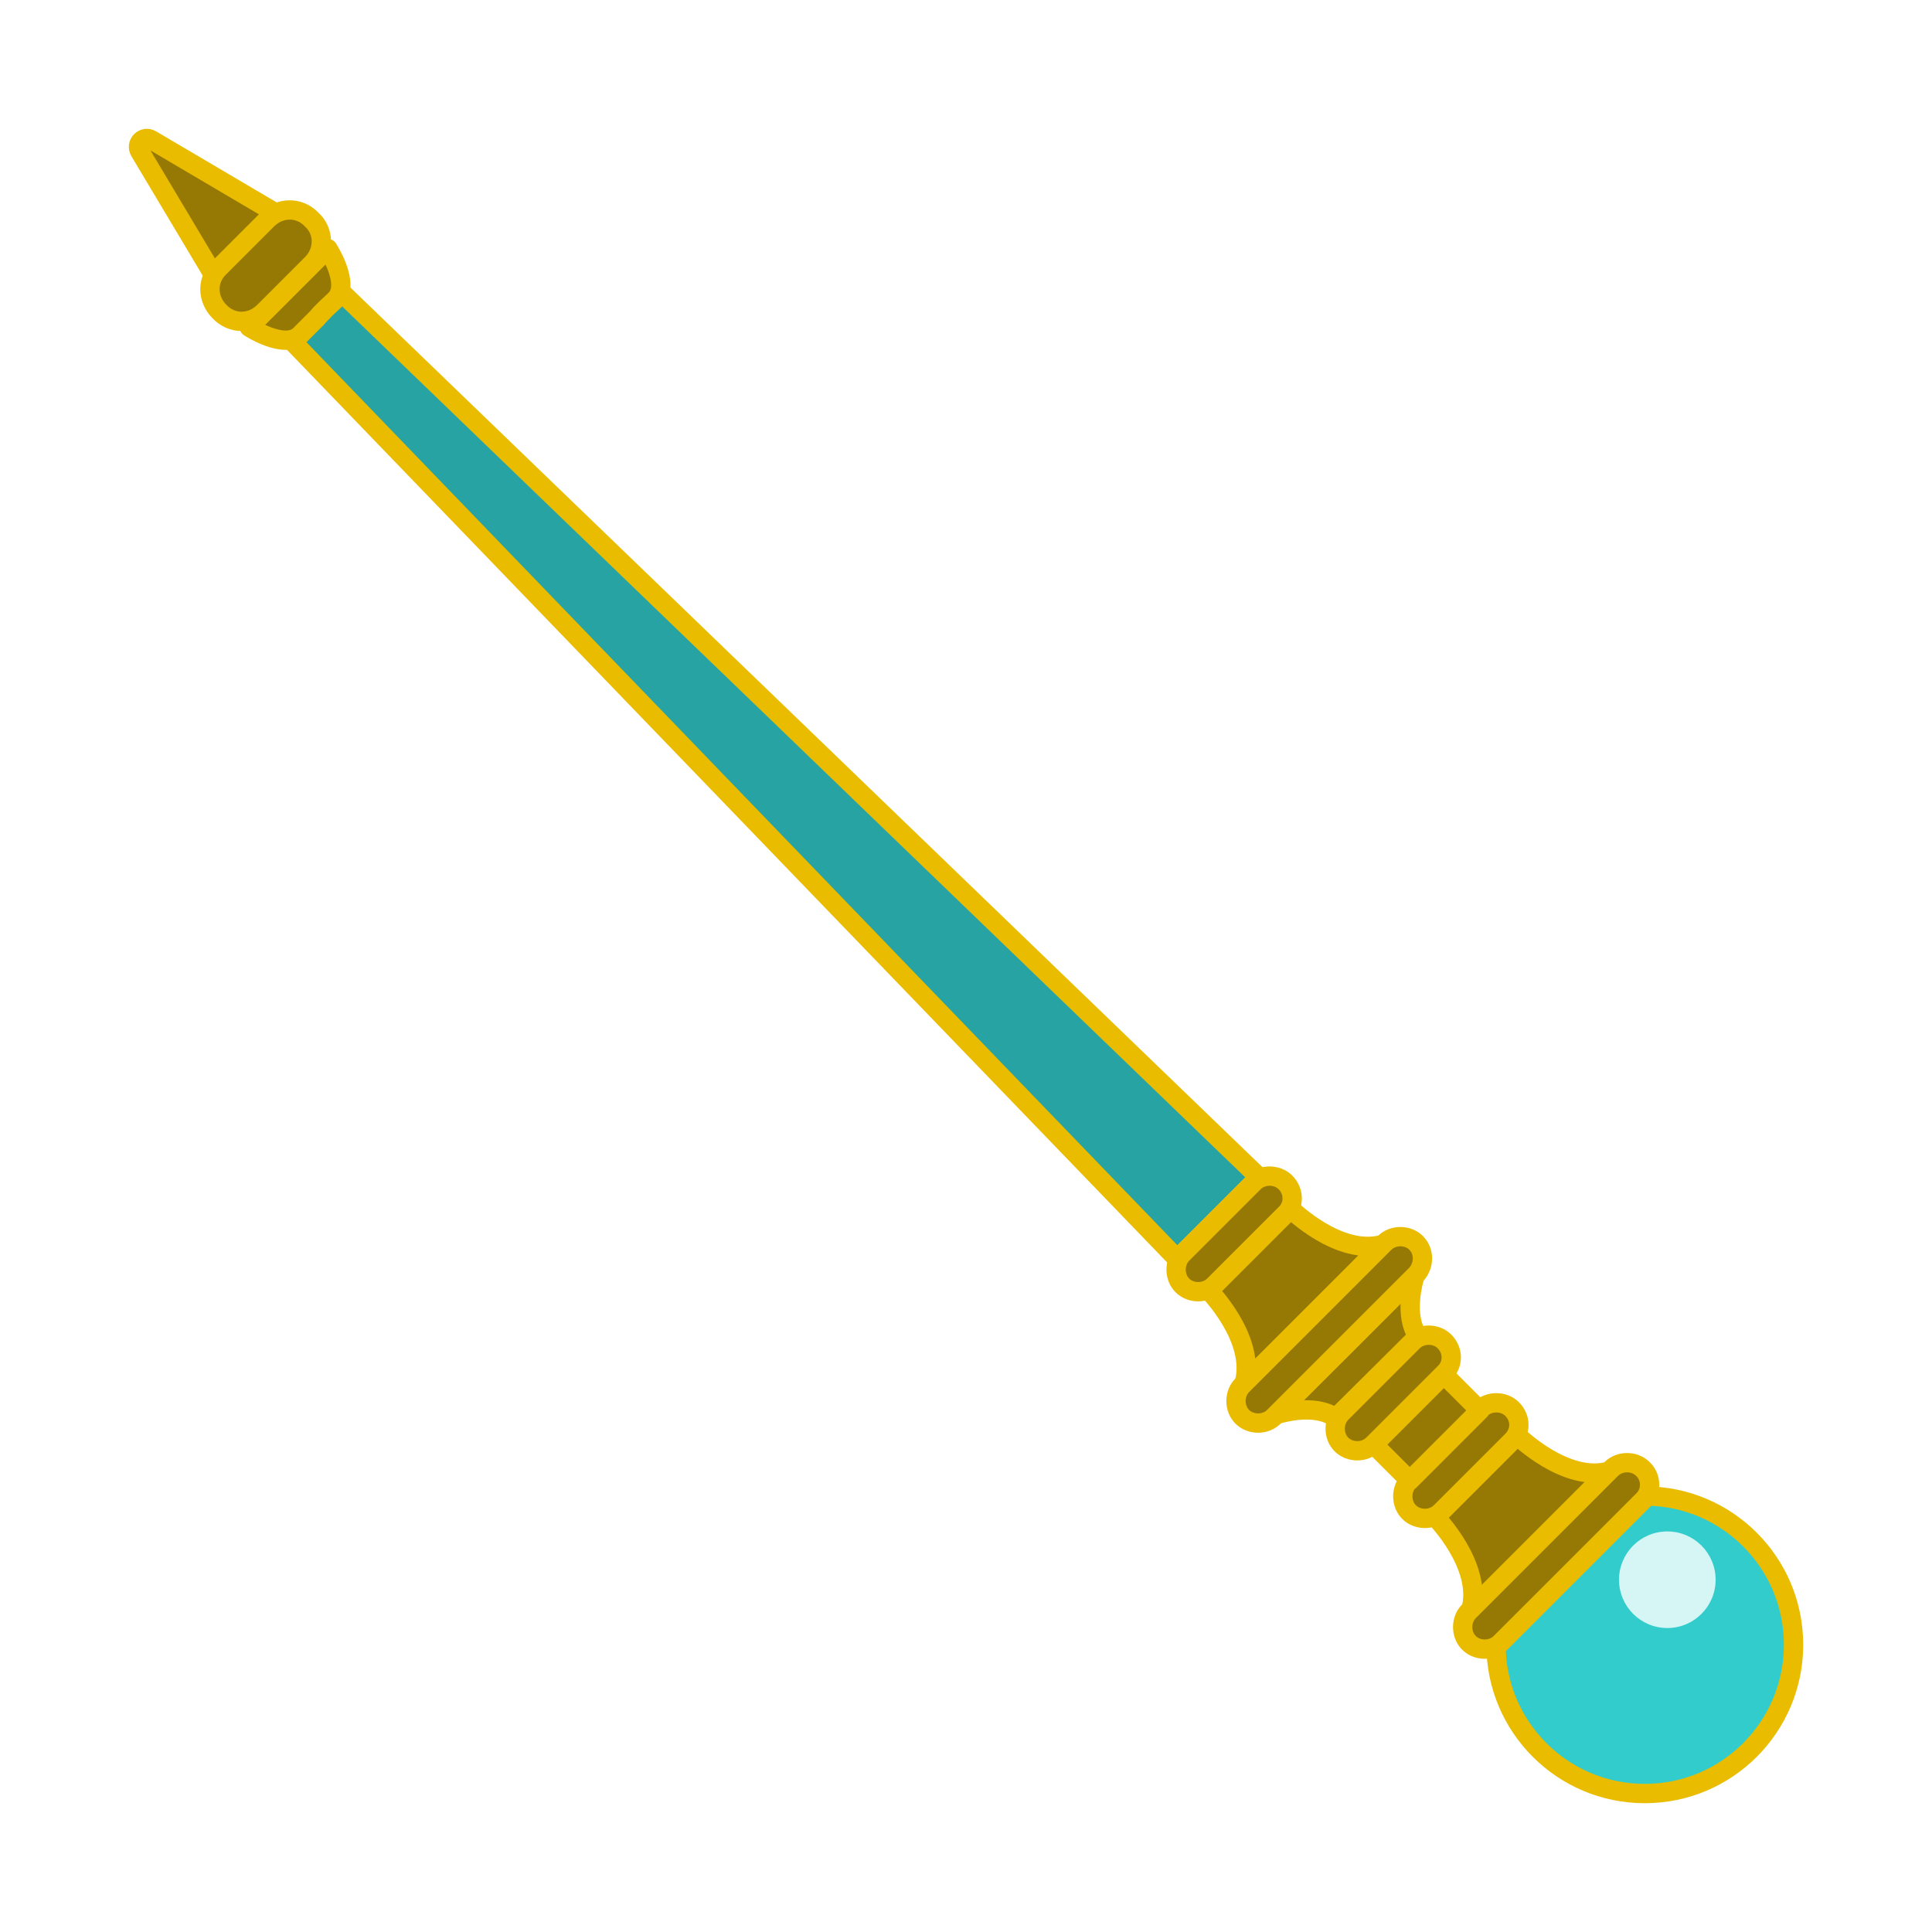
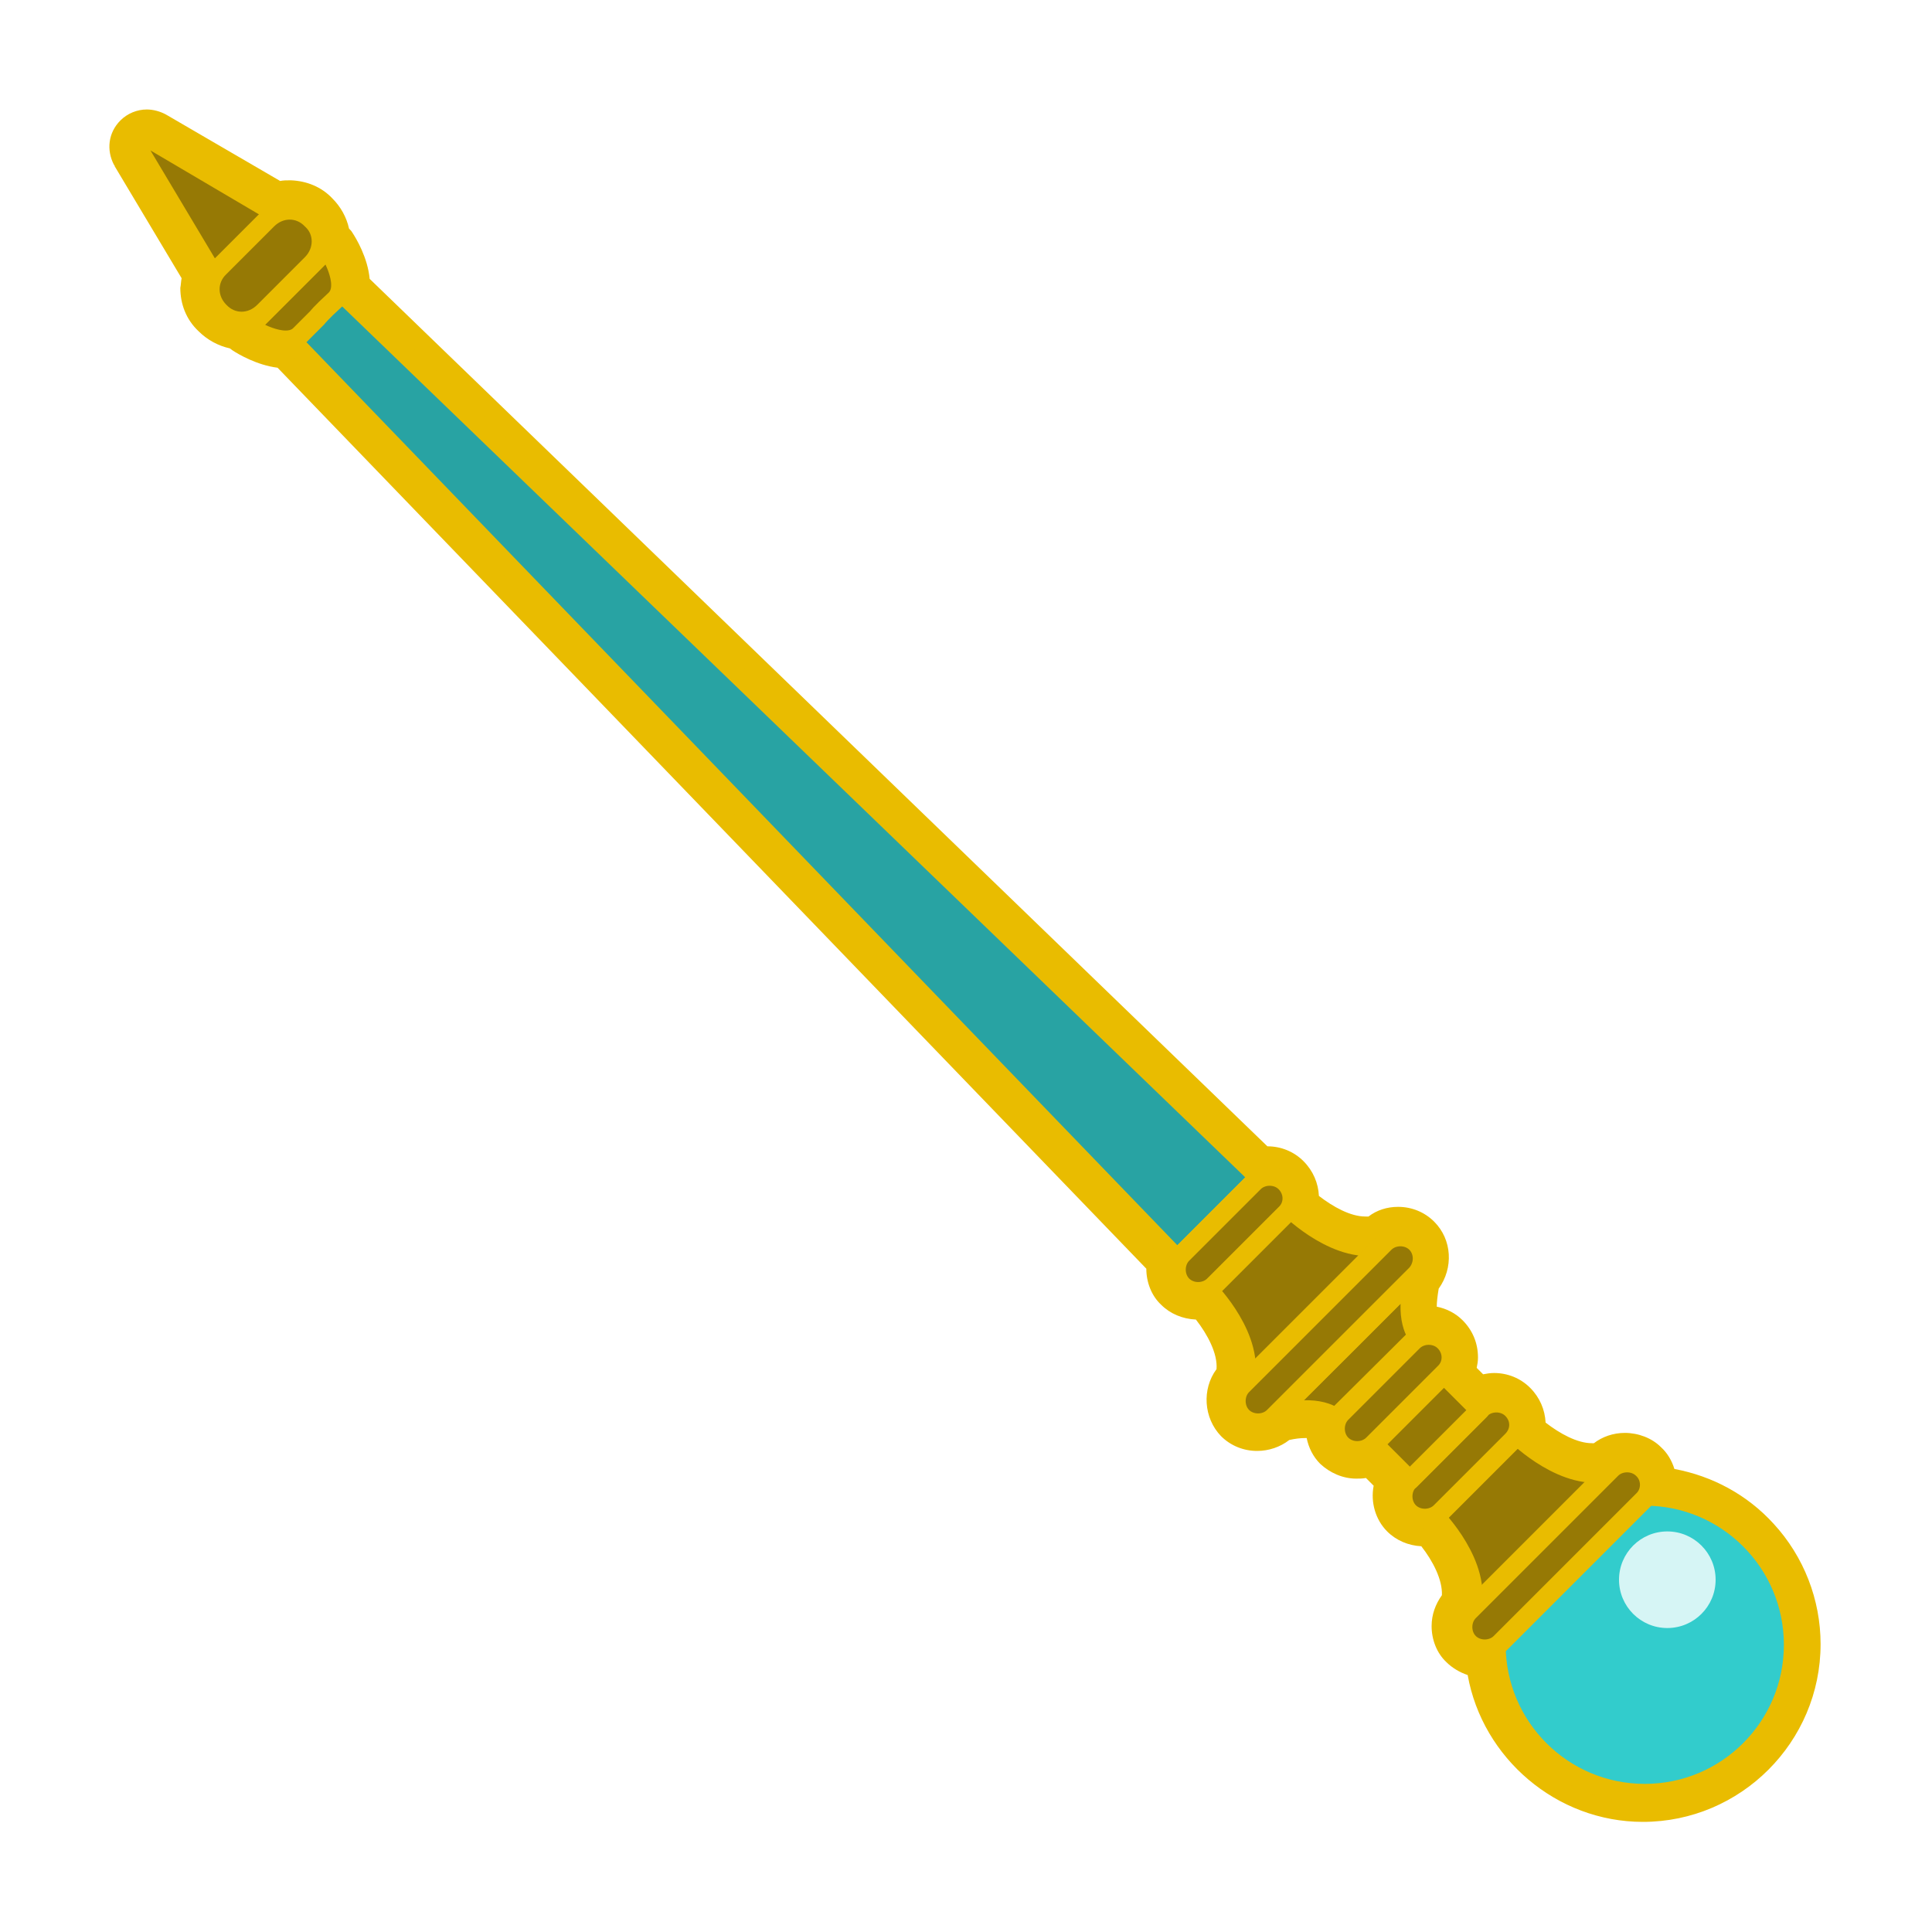
<svg xmlns="http://www.w3.org/2000/svg" version="1.1" id="레이어_1" x="0px" y="0px" viewBox="0 0 300 300" style="enable-background:new 0 0 300 300;" xml:space="preserve">
  <style type="text/css">
- 	.st0{fill:#32CCCC;stroke:#E9BC00;stroke-width:3;stroke-miterlimit:10;}
- 	.st1{fill:#967905;stroke:#E9BC00;stroke-width:3;stroke-linecap:round;stroke-linejoin:round;stroke-miterlimit:10;}
- 	.st2{fill:#28A3A3;stroke:#E9BC00;stroke-width:3;stroke-miterlimit:10;}
- 	.st3{fill:#967905;stroke:#E9BC00;stroke-width:3;stroke-linecap:round;stroke-linejoin:round;stroke-miterlimit:10;}
- 	.st4{fill:#D6F5F5;}
+ 	.st0{fill:#E9BC00;}
+ 	.st1{fill:#32CCCC;stroke:#E9BC00;stroke-width:3;stroke-miterlimit:10;}
+ 	.st2{fill:#967905;stroke:#E9BC00;stroke-width:3;stroke-linecap:round;stroke-linejoin:round;stroke-miterlimit:10;}
+ 	.st3{fill:#28A3A3;stroke:#E9BC00;stroke-width:3;stroke-miterlimit:10;}
+ 	.st4{fill:#967905;stroke:#E9BC00;stroke-width:3;stroke-linecap:round;stroke-linejoin:round;stroke-miterlimit:10;}
+ 	.st5{fill:#D6F5F5;}
</style>
  <g>
-     <circle class="st0" cx="255.4" cy="255.4" r="23.1" />
-     <path class="st1" d="M21.7,23.5l12,20.1c0.4,0.8,1.4,0.9,2.1,0.2l8.1-8.1c0.5-0.5,0.4-1.6-0.2-2.1L23.5,21.7   C22.3,21,21,22.3,21.7,23.5z" />
-     <polygon class="st2" points="195.5,182.8 182.8,195.5 44.6,52.2 52.2,44.6  " />
-     <path class="st1" d="M49.3,49.3c0,0-0.3,0.3-2.7,2.7s-7.9-1.2-7.9-1.2l6.1-6.1l6.1-6.1c0,0,3.6,5.5,1.2,7.9   C49.6,48.8,49.3,49.3,49.3,49.3z" />
-     <path class="st1" d="M48.4,41L41,48.4c-2,2-5,2-6.9,0l0,0c-2-2-2-5,0-6.9l7.4-7.4c2-2,5-2,6.9,0l0,0C50.4,35.9,50.4,39,48.4,41z" />
-     <path class="st1" d="M187.7,200.4c0,0,7.4,7.5,5.5,14.4L204,204l10.8-10.8c-6.8,2-14.4-5.5-14.4-5.5L187.7,200.4z" />
-     <path class="st1" d="M220.2,207.5c0,0-2.4-2.6-0.5-9.4l-10.8,10.8L198,219.7c6.8-2,9.4,0.5,9.4,0.5L220.2,207.5z" />
-     <path class="st1" d="M219.9,197.9l-22.1,22.1c-1.3,1.3-3.6,1.3-4.9,0l0,0c-1.3-1.3-1.3-3.6,0-4.9L215,193c1.3-1.3,3.6-1.3,4.9,0   l0,0C221.2,194.3,221.2,196.5,219.9,197.9z" />
-     <path class="st1" d="M222.9,235.6c0,0,7.4,7.5,5.5,14.4l10.8-10.8l10.8-10.8c-6.8,2-14.4-5.5-14.4-5.5L222.9,235.6z" />
-     <path class="st1" d="M255.1,233L233,255.1c-1.3,1.3-3.6,1.3-4.9,0l0,0c-1.3-1.3-1.3-3.6,0-4.9l22.1-22.1c1.3-1.3,3.6-1.3,4.9,0l0,0   C256.5,229.4,256.5,231.7,255.1,233z" />
-     <path class="st1" d="M224.3,213.2l-11.1,11.1c-1.3,1.3-3.6,1.3-4.9,0l0,0c-1.3-1.3-1.3-3.6,0-4.9l11.1-11.1c1.3-1.3,3.6-1.3,4.9,0   l0,0C225.7,209.7,225.7,211.9,224.3,213.2z" />
-     <path class="st1" d="M199.6,188.5l-11.1,11.1c-1.3,1.3-3.6,1.3-4.9,0l0,0c-1.3-1.3-1.3-3.6,0-4.9l11.1-11.1c1.3-1.3,3.6-1.3,4.9,0   l0,0C201,185,201,187.2,199.6,188.5z" />
-     <path class="st1" d="M234.8,223.7l-11.1,11.1c-1.3,1.3-3.6,1.3-4.9,0l0,0c-1.3-1.3-1.3-3.6,0-4.9l11.1-11.1c1.3-1.3,3.6-1.3,4.9,0   l0,0C236.2,220.2,236.2,222.3,234.8,223.7z" />
-     <rect x="213.8" y="217.7" transform="matrix(0.7071 -0.7071 0.7071 0.7071 -91.8006 221.5591)" class="st3" width="15.4" height="7.9" />
-     <circle class="st4" cx="258.9" cy="245.3" r="7.5" />
+     <path class="st0" d="M255.4,281.5c-13,0-24.1-9.8-25.8-22.5c-1.4-0.2-2.6-0.8-3.6-1.8c-1.2-1.2-1.9-2.8-1.9-4.6   c0-1.6,0.5-3.1,1.5-4.2c0.4-3.1-1.7-6.9-4-9.7c-0.1,0-0.3,0-0.4,0c-1.7,0-3.4-0.7-4.6-1.8c-1.7-1.7-2.2-4.2-1.5-6.5l-2.4-2.4   c-0.6,0.2-1.3,0.3-2,0.3c-1.7,0-3.4-0.7-4.6-1.8c-1.1-1.1-1.8-2.7-1.8-4.3c-0.4-0.1-0.9-0.1-1.5-0.1c-1,0-2,0.1-3.2,0.4   c-1.2,1-2.7,1.6-4.3,1.6c-1.7,0-3.4-0.7-4.6-1.9c-2.3-2.3-2.5-6.2-0.4-8.8c0.5-3.1-1.6-7-3.9-9.8c-0.1,0-0.3,0-0.4,0   c-1.7,0-3.4-0.7-4.6-1.9c-1.2-1.2-1.9-2.8-1.9-4.6c0-0.2,0-0.4,0-0.6L43.9,55.8c-3.2-0.2-6.2-2.1-6.9-2.5c-0.2-0.1-0.4-0.3-0.6-0.5   c-1.7-0.2-3.3-1.1-4.6-2.4c-1.5-1.5-2.4-3.5-2.3-5.7c0-0.6,0.1-1.2,0.2-1.8L19.1,25l0-0.1c-0.9-1.8-0.6-3.8,0.7-5.1   c0.8-0.8,1.9-1.3,3-1.3c0.8,0,1.5,0.2,2.2,0.6l18.2,10.7c0.6-0.1,1.2-0.2,1.7-0.2l0.2,0c2,0,4,0.9,5.4,2.4c1.2,1.1,2,2.6,2.3,4.3   c0.2,0.2,0.4,0.4,0.6,0.7c0.4,0.6,2.4,3.8,2.5,7.1l140.7,135.7c0.2,0,0.4,0,0.6,0c1.7,0,3.4,0.7,4.6,1.8c1.3,1.3,2,3,1.9,4.7   c0,0.1,0,0.2,0,0.3c1.7,1.4,5.3,4,8.7,4c0.4,0,0.7,0,1.1-0.1c1.1-0.9,2.6-1.4,4-1.4c1.7,0,3.4,0.7,4.6,1.9c2.3,2.3,2.5,6.1,0.4,8.7   c-0.6,2.3-0.5,3.8-0.3,4.8c1.6,0.1,3.2,0.7,4.3,1.8c1.3,1.3,2,3,1.9,4.7c0,0.7-0.1,1.4-0.4,2l2.3,2.3c0.7-0.2,1.4-0.4,2.2-0.4   c1.7,0,3.4,0.7,4.5,1.8c1.4,1.4,2.1,3.2,1.9,5.1c1.7,1.4,5.3,4,8.7,4c0.3,0,0.6,0,0.9-0.1c1.1-1,2.7-1.5,4.2-1.5   c1.7,0,3.4,0.7,4.6,1.8c1,0.9,1.6,2.2,1.9,3.6c12.7,1.8,22.4,12.9,22.4,25.8C281.5,269.8,269.8,281.5,255.4,281.5z" />
+     <path class="st0" d="M22.8,20c0.5,0,1,0.1,1.5,0.4l18.7,11c0.6-0.2,1.3-0.3,1.9-0.3c0,0,0.1,0,0.1,0c1.6,0,3.2,0.7,4.4,1.9   c1.2,1.1,1.9,2.6,1.9,4.2c0.3,0.1,0.6,0.3,0.8,0.6c0.3,0.5,2.4,3.9,2.3,6.9l141.7,136.6c0.4-0.1,0.7-0.1,1.1-0.1   c1.3,0,2.6,0.5,3.5,1.4c1,1,1.5,2.3,1.5,3.6c0,0.3,0,0.7-0.1,1c1.5,1.3,6,4.9,10.3,4.9c0.6,0,1.2-0.1,1.7-0.2   c0.9-0.8,2.1-1.3,3.4-1.3c1.3,0,2.6,0.5,3.5,1.4c1.8,1.8,1.9,4.9,0.1,6.9c-1,3.9-0.5,6.1-0.1,7.1c0.3,0,0.6-0.1,0.9-0.1   c1.3,0,2.6,0.5,3.5,1.4c1,1,1.5,2.3,1.5,3.6c0,0.9-0.3,1.7-0.7,2.4l3.7,3.7c0.8-0.4,1.6-0.6,2.5-0.6c1.3,0,2.6,0.5,3.5,1.4   c1.3,1.3,1.7,3,1.4,4.6c1.5,1.3,6,4.9,10.3,4.9c0.5,0,1.1-0.1,1.6-0.2l0,0c0.9-0.9,2.2-1.4,3.5-1.4c1.3,0,2.6,0.5,3.5,1.4   c0.9,0.9,1.5,2.2,1.5,3.5c0,0.1,0,0.2,0,0.4c12.5,1.1,22.4,11.7,22.4,24.5c0,13.6-11,24.6-24.6,24.6c-12.8,0-23.4-9.9-24.5-22.5   c-0.1,0-0.2,0-0.3,0c-1.3,0-2.6-0.5-3.5-1.4c-0.9-0.9-1.4-2.2-1.4-3.5c0-1.3,0.5-2.6,1.4-3.5l0,0c1-4.9-3.3-10.4-4.8-12   c-0.3,0.1-0.7,0.1-1,0.1c-1.3,0-2.6-0.5-3.5-1.4c-1.5-1.5-1.8-4-0.8-5.8l-3.8-3.8c-0.7,0.4-1.5,0.6-2.3,0.6c-1.3,0-2.6-0.5-3.5-1.4   c-1.1-1.1-1.6-2.8-1.3-4.3c-0.5-0.2-1.5-0.6-3.1-0.6c-1,0-2.3,0.1-3.9,0.6l-0.1,0.1c-0.9,0.9-2.2,1.4-3.5,1.4   c-1.3,0-2.6-0.5-3.5-1.4c-1.9-1.9-1.9-5.1,0-7c1.1-5-3.3-10.5-4.7-12.1c-0.3,0.1-0.7,0.1-1,0.1c-1.3,0-2.6-0.5-3.5-1.4   c-0.9-0.9-1.4-2.2-1.4-3.5c0-0.4,0-0.7,0.1-1.1L44.6,54.3c-0.1,0-0.1,0-0.2,0c-2.9,0-6-2-6.5-2.3c-0.2-0.2-0.4-0.4-0.5-0.7   c-1.6,0-3.2-0.7-4.3-2c-1.2-1.2-1.9-2.9-1.9-4.6c0-0.7,0.1-1.4,0.4-2L20.4,24.3c0,0,0,0,0,0c-0.7-1.1-0.5-2.5,0.4-3.4   C21.4,20.3,22.1,20,22.8,20 M22.8,17L22.8,17c-1.5,0-3,0.6-4.1,1.7c-1.9,1.9-2.2,4.6-1,6.9l0,0l0.1,0.1l0,0.1l0,0l10.4,17.4   c-0.1,0.5-0.1,1-0.2,1.5c0,2.5,0.9,4.9,2.8,6.7c1.4,1.4,3.1,2.3,4.9,2.7c0.1,0.1,0.3,0.2,0.4,0.3c0.9,0.6,3.8,2.3,7,2.7   l134.9,139.9c0,0,0,0,0,0c0,2.1,0.8,4.2,2.3,5.6c1.4,1.4,3.3,2.2,5.4,2.3c1.8,2.3,3.4,5.3,3.2,7.7c-2.3,3.1-2,7.6,0.7,10.4   c1.5,1.5,3.5,2.3,5.6,2.3c1.8,0,3.6-0.6,5-1.7c0.9-0.2,1.7-0.3,2.5-0.3c0.1,0,0.1,0,0.2,0c0.3,1.5,1,2.9,2.1,4   c1.5,1.4,3.5,2.3,5.6,2.3c0.5,0,1,0,1.5-0.1l1.2,1.2c-0.5,2.6,0.3,5.3,2.1,7.1c1.4,1.4,3.3,2.2,5.3,2.3c1.8,2.3,3.3,5.2,3.2,7.6   c-1,1.4-1.6,3-1.6,4.8c0,2.1,0.8,4.2,2.3,5.6c0.9,0.9,2.1,1.6,3.3,2c2.3,12.9,13.8,22.8,27.2,22.8c15.2,0,27.6-12.4,27.6-27.6   c0-6.9-2.6-13.6-7.3-18.7c-4.1-4.5-9.5-7.4-15.4-8.5c-0.4-1.3-1.1-2.5-2.1-3.4c-1.4-1.4-3.5-2.2-5.6-2.2c-1.8,0-3.5,0.6-4.8,1.6   c-0.1,0-0.2,0-0.3,0c-2.3,0-5-1.5-7.2-3.2c-0.1-2-0.9-3.9-2.4-5.4c-1.5-1.5-3.5-2.3-5.6-2.3c-0.6,0-1.2,0.1-1.7,0.2l-1-1   c0.1-0.5,0.2-1,0.2-1.6c0-2.2-0.8-4.2-2.4-5.8c-1.1-1.1-2.5-1.8-4-2.1c0-0.7,0.1-1.6,0.3-2.8c2.3-3.2,2.1-7.6-0.7-10.4   c-1.5-1.5-3.5-2.3-5.6-2.3c-1.7,0-3.3,0.5-4.6,1.5c-0.1,0-0.3,0-0.5,0c-2.3,0-5-1.5-7.2-3.2c-0.1-2-0.9-3.9-2.4-5.4   c-1.5-1.5-3.5-2.3-5.6-2.3c0,0,0,0,0,0L57.4,43.3c-0.3-3.3-2.1-6.3-2.7-7.2c-0.1-0.2-0.3-0.4-0.5-0.6c-0.4-1.8-1.3-3.4-2.6-4.7   c-1.7-1.8-4-2.7-6.4-2.8c0,0-0.1,0-0.2,0c-0.5,0-1,0-1.5,0.1L25.8,17.8C24.9,17.3,23.8,17,22.8,17L22.8,17z" />
+   </g>
+   <g>
+     <circle class="st1" cx="255.4" cy="255.4" r="23.1" />
+     <path class="st2" d="M21.7,23.5l12,20.1c0.4,0.8,1.4,0.9,2.1,0.2l8.1-8.1c0.5-0.5,0.4-1.6-0.2-2.1L23.5,21.7   C22.3,21,21,22.3,21.7,23.5z" />
+     <polygon class="st3" points="195.5,182.8 182.8,195.5 44.6,52.2 52.2,44.6  " />
+     <path class="st2" d="M49.3,49.3c0,0-0.3,0.3-2.7,2.7s-7.9-1.2-7.9-1.2l6.1-6.1l6.1-6.1c0,0,3.6,5.5,1.2,7.9   C49.6,48.8,49.3,49.3,49.3,49.3z" />
+     <path class="st2" d="M48.4,41L41,48.4c-2,2-5,2-6.9,0l0,0c-2-2-2-5,0-6.9l7.4-7.4c2-2,5-2,6.9,0l0,0C50.4,35.9,50.4,39,48.4,41z" />
+     <path class="st2" d="M187.7,200.4c0,0,7.4,7.5,5.5,14.4L204,204l10.8-10.8c-6.8,2-14.4-5.5-14.4-5.5L187.7,200.4z" />
+     <path class="st2" d="M220.2,207.5c0,0-2.4-2.6-0.5-9.4l-10.8,10.8L198,219.7c6.8-2,9.4,0.5,9.4,0.5L220.2,207.5z" />
+     <path class="st2" d="M219.9,197.9L197.8,220c-1.3,1.3-3.6,1.3-4.9,0l0,0c-1.3-1.3-1.3-3.6,0-4.9L215,193c1.3-1.3,3.6-1.3,4.9,0l0,0   C221.2,194.3,221.2,196.5,219.9,197.9z" />
+     <path class="st2" d="M222.9,235.6c0,0,7.4,7.5,5.5,14.4l10.8-10.8l10.8-10.8c-6.8,2-14.4-5.5-14.4-5.5L222.9,235.6z" />
+     <path class="st2" d="M255.1,233L233,255.1c-1.3,1.3-3.6,1.3-4.9,0l0,0c-1.3-1.3-1.3-3.6,0-4.9l22.1-22.1c1.3-1.3,3.6-1.3,4.9,0l0,0   C256.5,229.4,256.5,231.7,255.1,233z" />
+     <path class="st2" d="M224.3,213.2l-11.1,11.1c-1.3,1.3-3.6,1.3-4.9,0l0,0c-1.3-1.3-1.3-3.6,0-4.9l11.1-11.1c1.3-1.3,3.6-1.3,4.9,0   l0,0C225.7,209.7,225.7,211.9,224.3,213.2z" />
+     <path class="st2" d="M199.6,188.5l-11.1,11.1c-1.3,1.3-3.6,1.3-4.9,0l0,0c-1.3-1.3-1.3-3.6,0-4.9l11.1-11.1c1.3-1.3,3.6-1.3,4.9,0   l0,0C201,185,201,187.2,199.6,188.5z" />
+     <path class="st2" d="M234.8,223.7l-11.1,11.1c-1.3,1.3-3.6,1.3-4.9,0l0,0c-1.3-1.3-1.3-3.6,0-4.9l11.1-11.1c1.3-1.3,3.6-1.3,4.9,0   l0,0C236.2,220.2,236.2,222.3,234.8,223.7z" />
+     <rect x="213.9" y="217.7" transform="matrix(0.7071 -0.7071 0.7071 0.7071 -91.8502 221.5843)" class="st4" width="15.4" height="7.9" />
+     <circle class="st5" cx="258.9" cy="245.3" r="7.5" />
  </g>
</svg>
